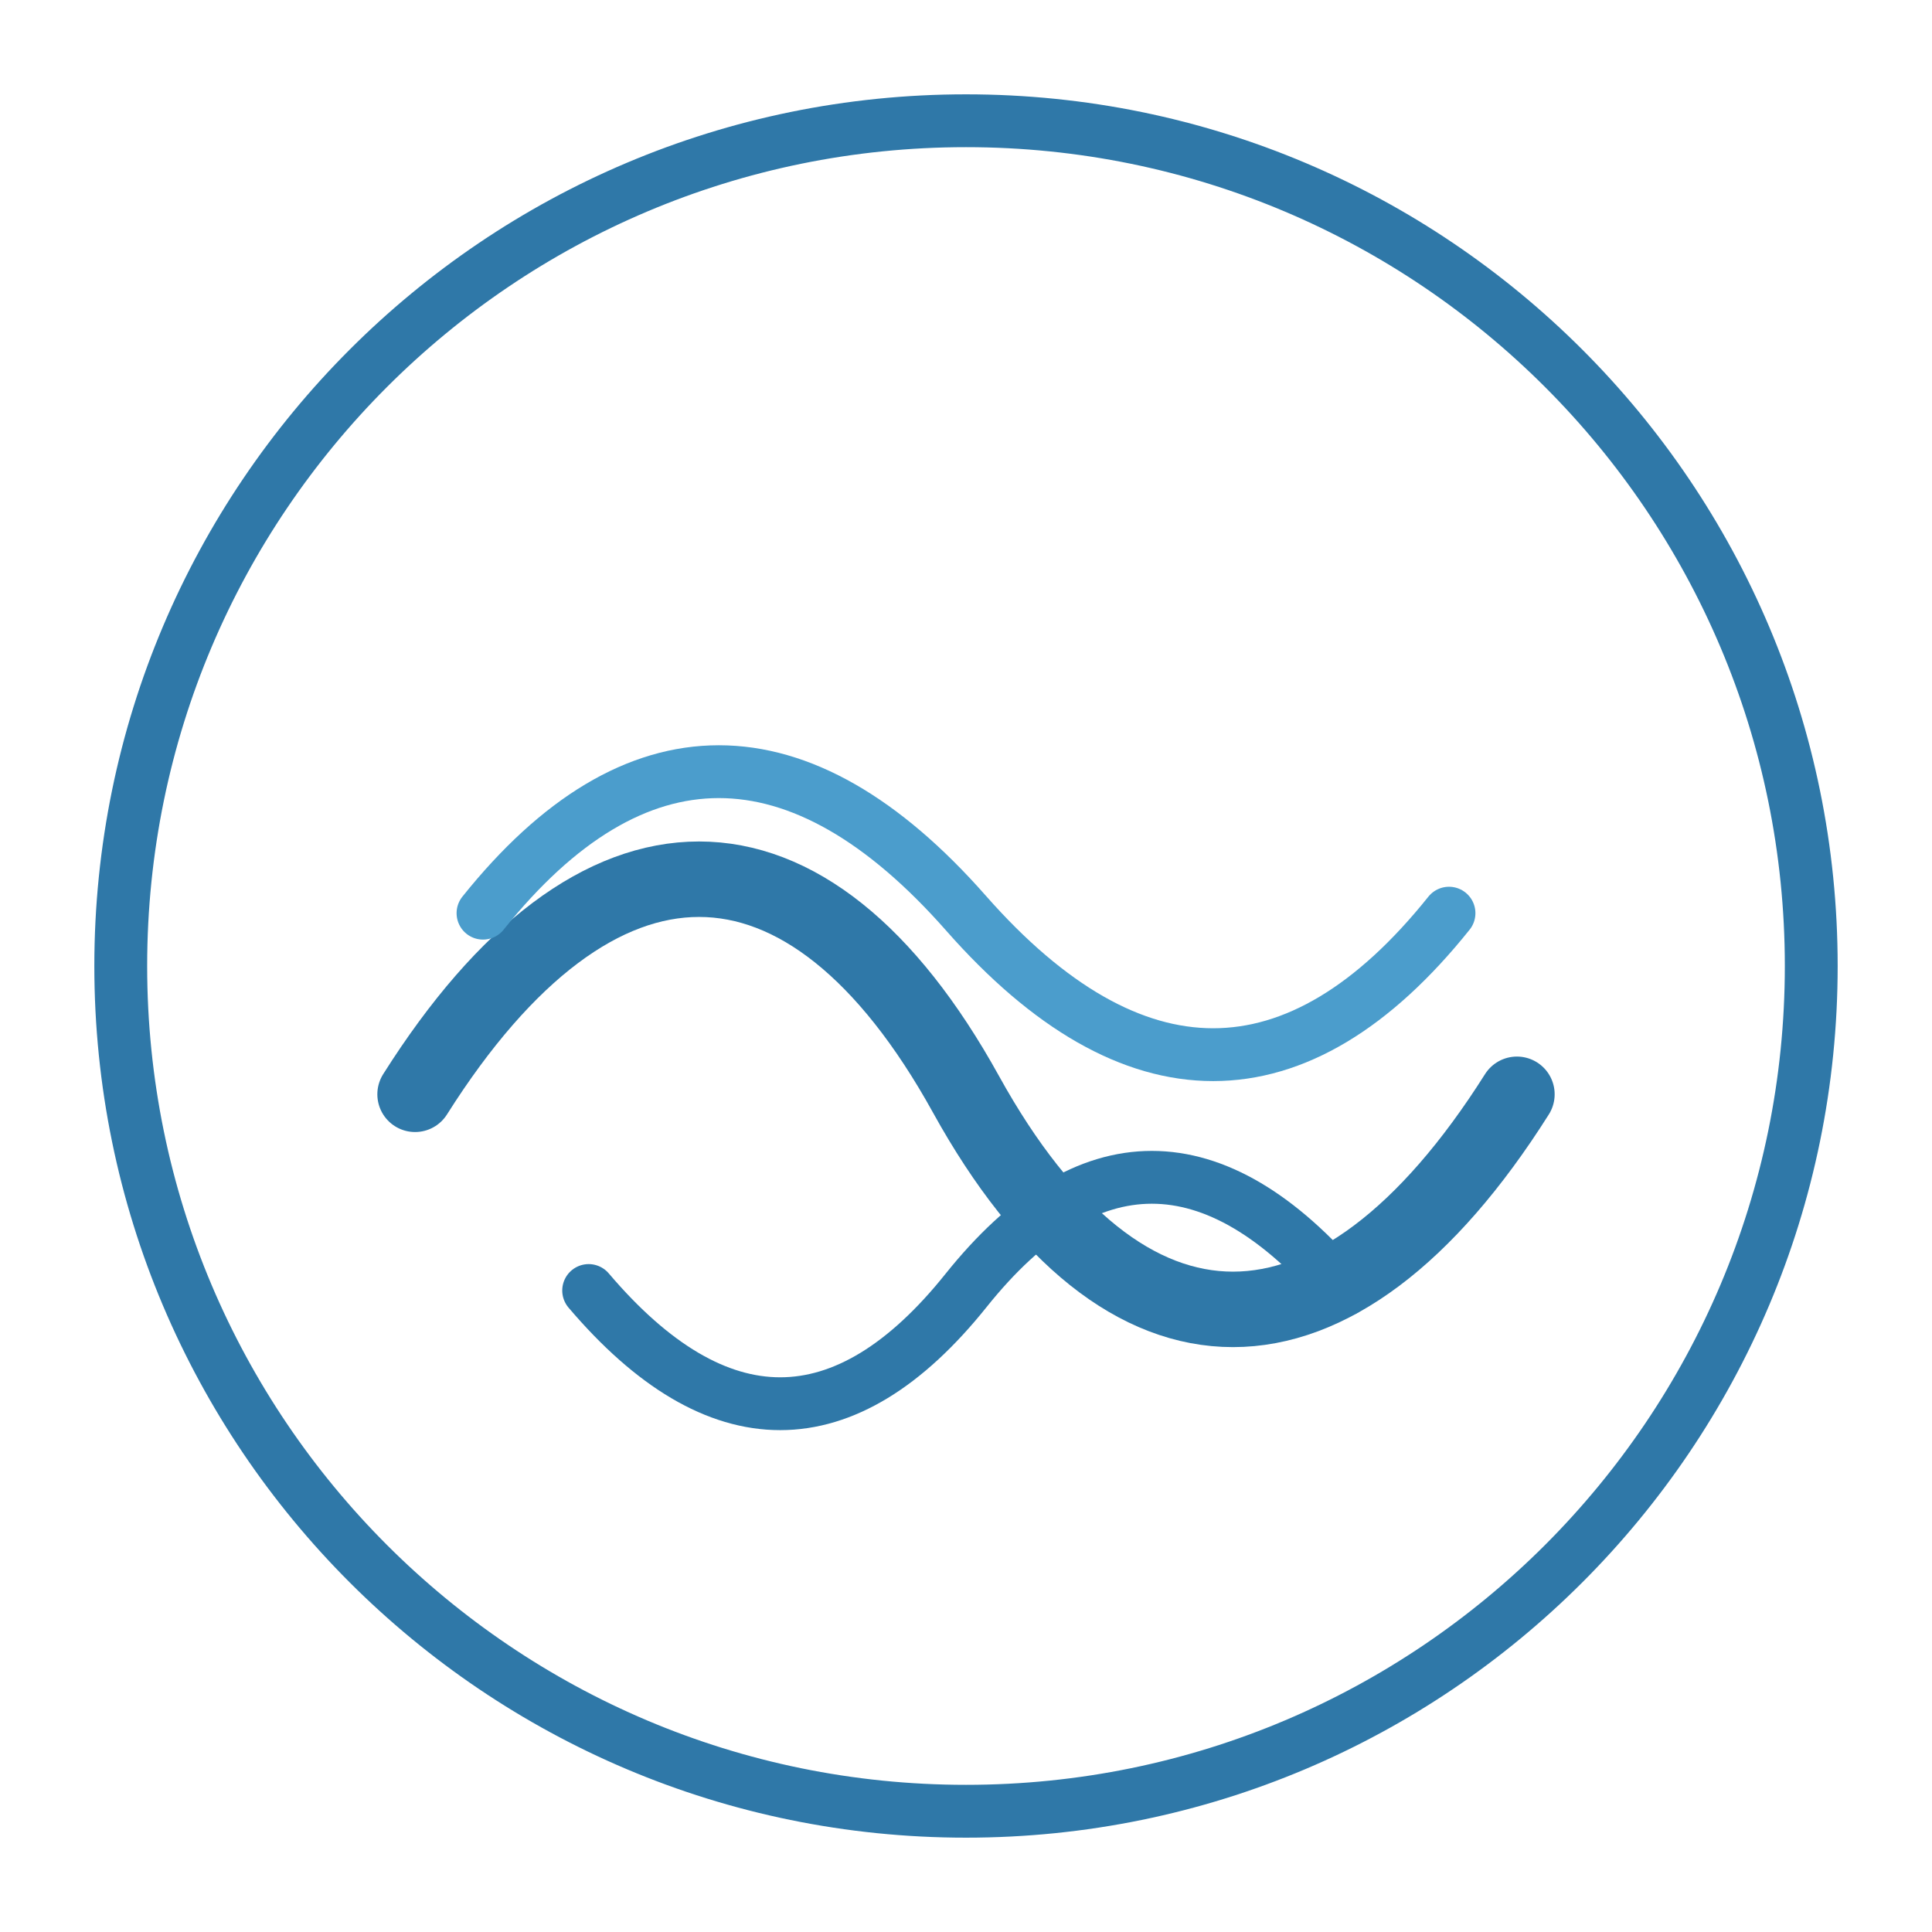
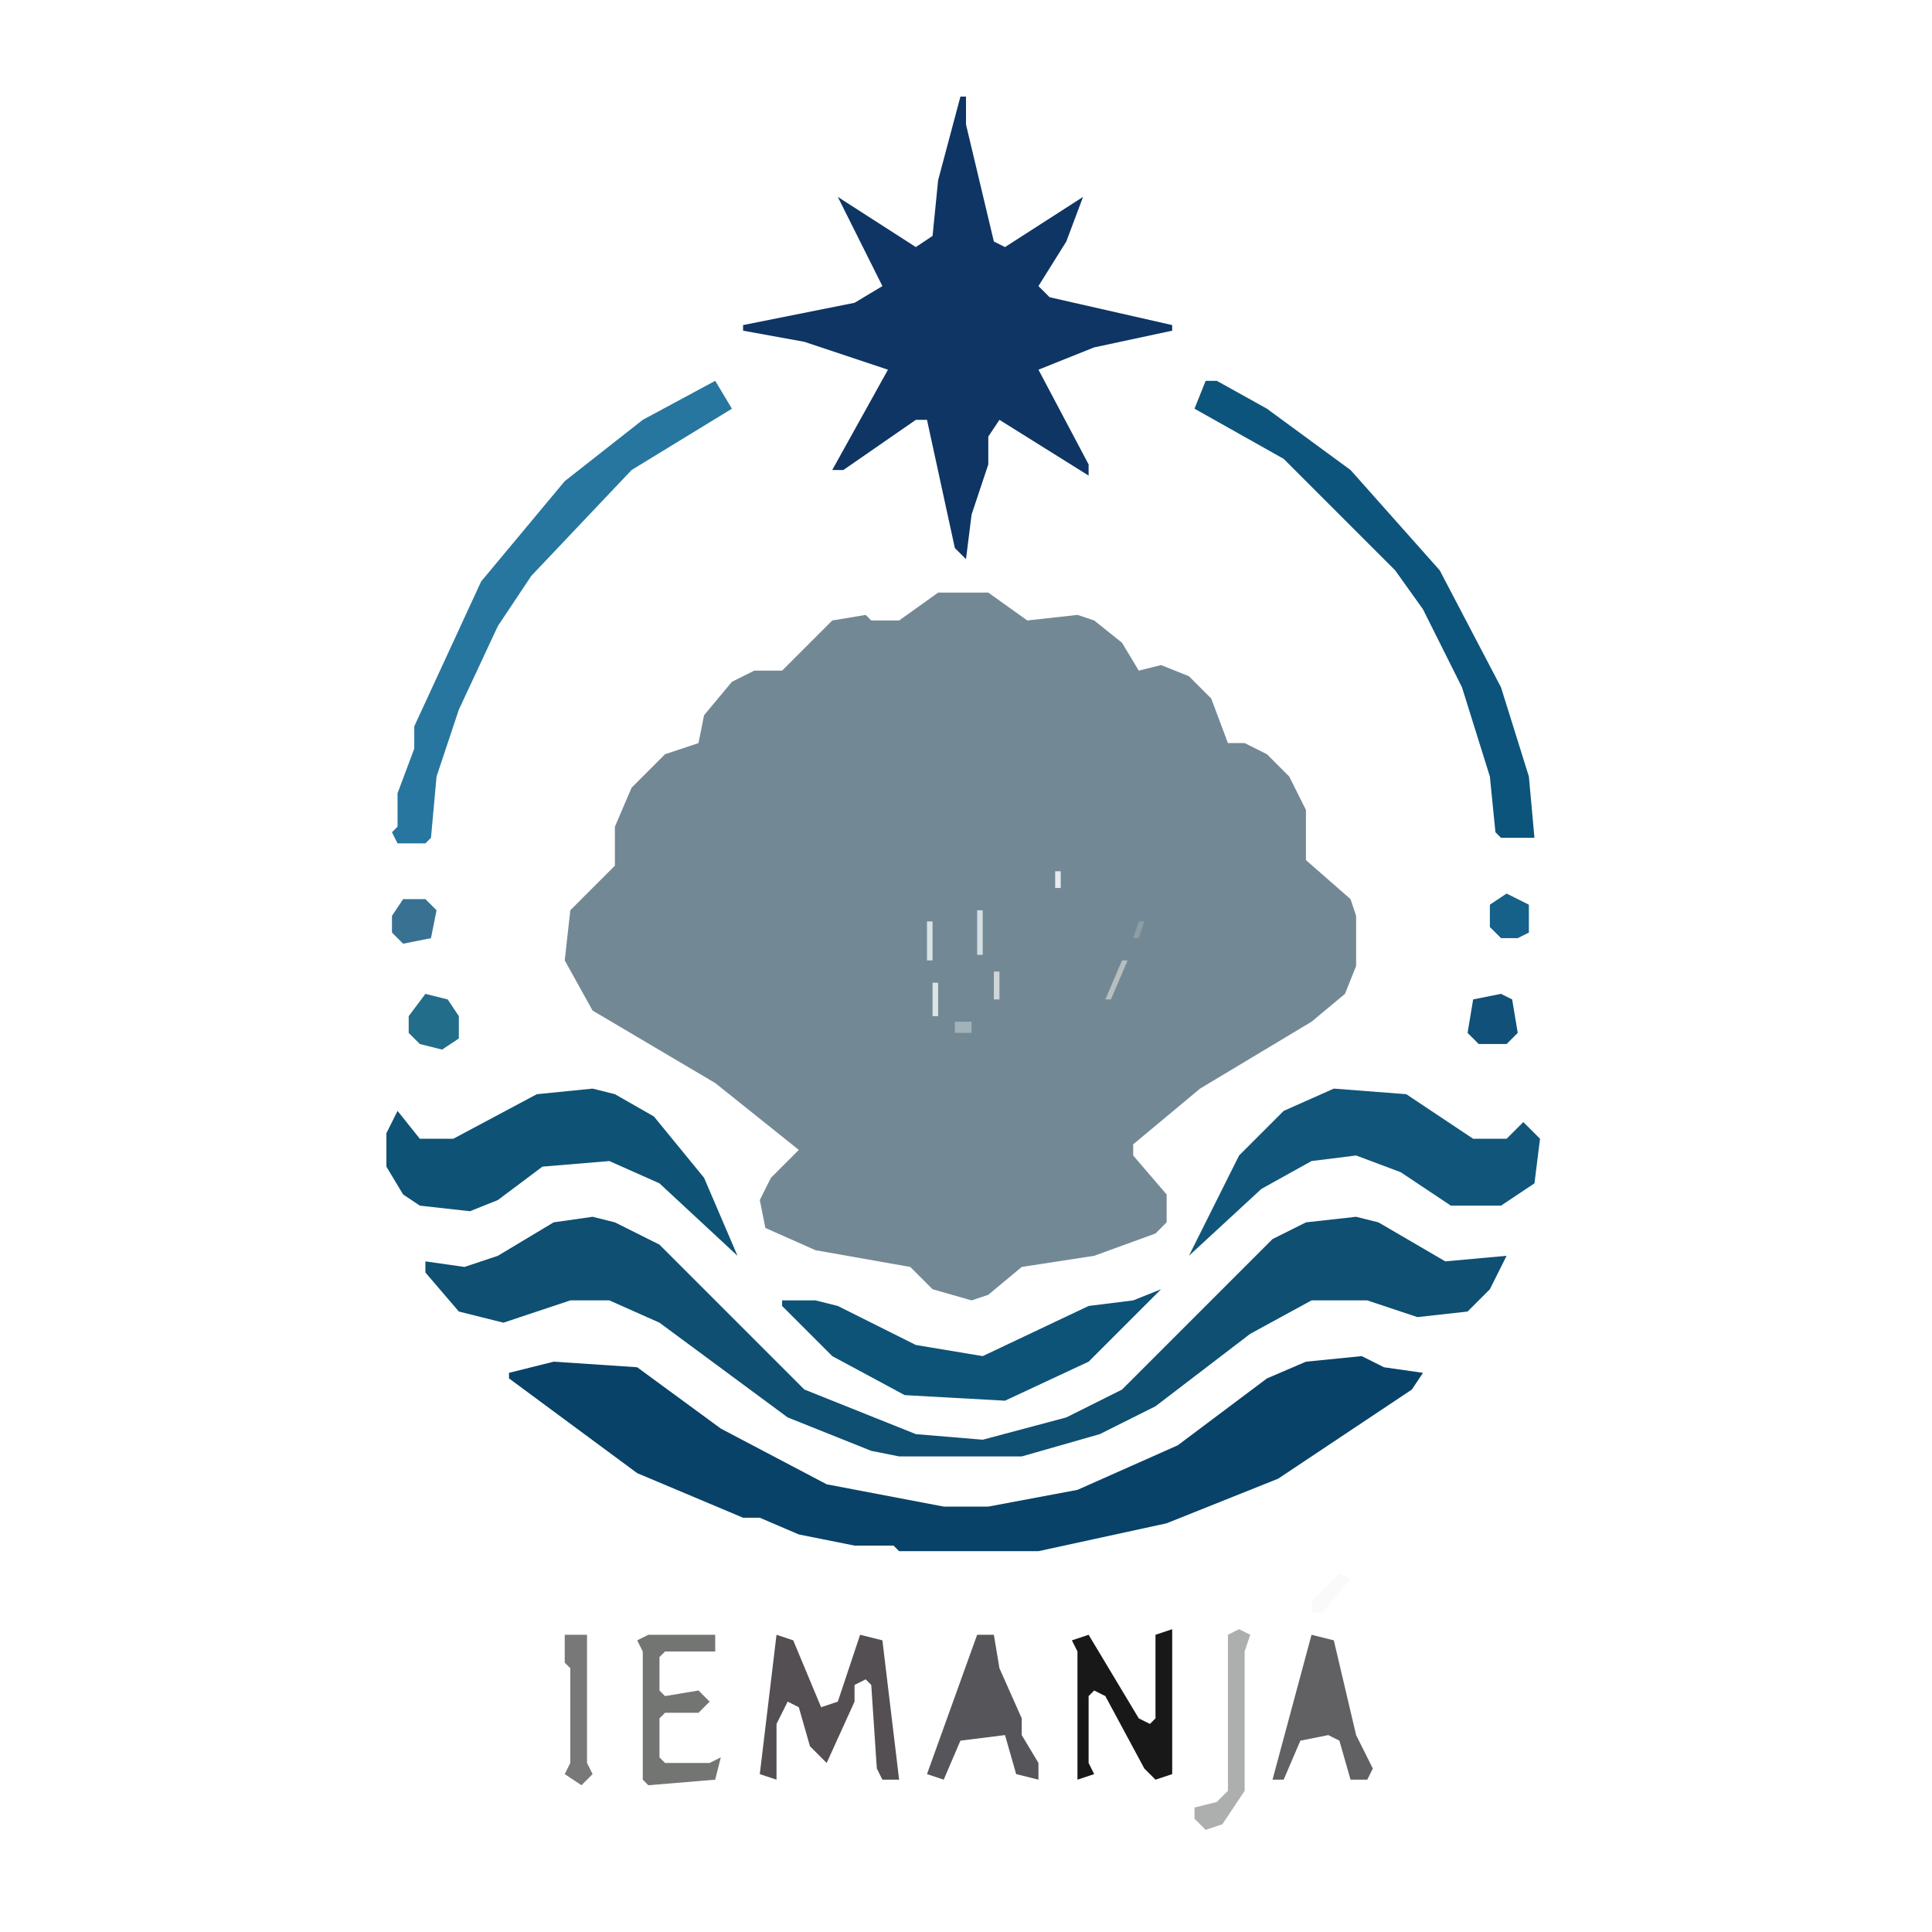
- <svg xmlns="http://www.w3.org/2000/svg" viewBox="0 0 256 256">
-   <circle cx="128" cy="128" r="112" fill="none" stroke="#2f78a8" stroke-width="7" />
-   <path d="M55 145c24-38 52-38 73 0 21 38 49 38 73 0" fill="none" stroke="#2f78a8" stroke-width="10" stroke-linecap="round" />
-   <path d="M64 121c20-25 42-25 64 0 22 25 44 25 64 0" fill="none" stroke="#4b9dcc" stroke-width="7" stroke-linecap="round" />
-   <path d="M78 171c17 20 34 20 50 0 16-20 33-20 50 0" fill="none" stroke="#2f78a8" stroke-width="7" stroke-linecap="round" />
+ <svg xmlns="http://www.w3.org/2000/svg" viewBox="0 0 1000 1000" width="1000" height="1000">
+   <g fill-rule="evenodd" transform="translate(145.192,-16.346) scale(2.884615)">
+     <path d="M 118 112 L 111 117 L 106 117 L 105 116 L 99 117 L 90 126 L 85 126 L 81 128 L 76 134 L 75 139 L 69 141 L 63 147 L 60 154 L 60 161 L 52 169 L 51 178 L 56 187 L 78 200 L 93 212 L 88 217 L 86 221 L 87 226 L 96 230 L 113 233 L 117 237 L 124 239 L 127 238 L 133 233 L 146 231 L 157 227 L 159 225 L 159 220 L 153 213 L 153 211 L 165 201 L 185 189 L 191 184 L 193 179 L 193 170 L 192 167 L 184 160 L 184 151 L 181 145 L 177 141 L 173 139 L 170 139 L 167 131 L 163 127 L 158 125 L 154 126 L 151 121 L 146 117 L 143 116 L 134 117 L 127 112 Z" fill="#738895" />
+     <path d="M 205 252 L 198 251 L 194 249 L 184 250 L 177 253 L 161 265 L 143 273 L 127 276 L 119 276 L 98 272 L 79 262 L 64 251 L 49 250 L 41 252 L 41 253 L 64 270 L 83 278 L 86 278 L 93 281 L 103 283 L 110 283 L 111 284 L 136 284 L 159 279 L 179 271 L 203 255 Z" fill="#084268" />
+     <path d="M 26 234 L 32 241 L 40 243 L 52 239 L 59 239 L 68 243 L 91 260 L 106 266 L 111 267 L 133 267 L 147 263 L 157 258 L 174 245 L 185 239 L 195 239 L 204 242 L 213 241 L 217 237 L 220 231 L 209 232 L 197 225 L 193 224 L 184 225 L 178 228 L 151 255 L 141 260 L 126 264 L 114 263 L 94 255 L 68 229 L 60 225 L 56 224 L 49 225 L 39 231 L 33 233 L 26 232 Z" fill="#0e4f72" />
+     <path d="M 122 23 L 118 38 L 117 48 L 114 50 L 100 41 L 108 57 L 103 60 L 83 64 L 83 65 L 94 67 L 109 72 L 99 90 L 101 90 L 114 81 L 116 81 L 121 104 L 123 106 L 124 98 L 127 89 L 127 84 L 129 81 L 145 91 L 145 89 L 136 72 L 146 68 L 160 65 L 160 64 L 138 59 L 136 57 L 141 49 L 144 41 L 130 50 L 128 49 L 123 28 L 123 23 Z" fill="#0e3563" />
+     <path d="M 19 209 L 19 215 L 22 220 L 25 222 L 34 223 L 39 221 L 47 215 L 59 214 L 68 218 L 82 231 L 76 217 L 67 206 L 60 202 L 56 201 L 46 202 L 31 210 L 25 210 L 21 205 Z" fill="#0e5376" />
+     <path d="M 163 231 L 176 219 L 185 214 L 193 213 L 201 216 L 210 222 L 219 222 L 225 218 L 226 210 L 223 207 L 220 210 L 214 210 L 202 202 L 189 201 L 180 205 L 172 213 Z" fill="#11567a" />
+     <path d="M 78 74 L 65 81 L 51 92 L 36 110 L 24 136 L 24 140 L 21 148 L 21 154 L 20 155 L 21 157 L 26 157 L 27 156 L 28 145 L 32 133 L 39 118 L 45 109 L 63 90 L 81 79 Z" fill="#27769f" />
+     <path d="M 166 74 L 164 79 L 180 88 L 200 108 L 205 115 L 212 129 L 217 145 L 218 155 L 219 156 L 225 156 L 224 145 L 219 129 L 208 108 L 192 90 L 177 79 L 168 74 Z" fill="#0c547c" />
+     <path d="M 158 237 L 153 239 L 145 240 L 126 249 L 114 247 L 100 240 L 96 239 L 90 239 L 90 240 L 99 249 L 112 256 L 130 257 L 145 250 Z" fill="#0d5378" />
+     <path d="M 89 299 L 86 324 L 89 325 L 89 315 L 91 311 L 93 312 L 95 319 L 98 322 L 103 311 L 103 308 L 105 307 L 106 308 L 107 323 L 108 325 L 111 325 L 108 300 L 104 299 L 100 311 L 97 312 L 92 300 Z" fill="#534f52" />
+     <path d="M 160 298 L 157 299 L 157 314 L 156 315 L 154 314 L 145 299 L 142 300 L 143 302 L 143 325 L 146 324 L 145 322 L 145 310 L 146 309 L 148 310 L 155 323 L 157 325 L 160 324 Z" fill="#181819" />
+     <path d="M 125 299 L 116 324 L 119 325 L 122 318 L 130 317 L 132 324 L 136 325 L 136 322 L 133 317 L 133 314 L 129 305 L 128 299 Z" fill="#56565a" />
+     <path d="M 64 300 L 65 302 L 65 325 L 66 326 L 78 325 L 79 321 L 77 322 L 69 322 L 68 321 L 68 314 L 69 313 L 75 313 L 77 311 L 75 309 L 69 310 L 68 309 L 68 303 L 69 302 L 78 302 L 78 299 L 66 299 Z" fill="#737573" />
+     <path d="M 185 299 L 178 325 L 180 325 L 183 318 L 188 317 L 190 318 L 192 325 L 195 325 L 196 323 L 193 317 L 189 300 Z" fill="#616163" />
+     <path d="M 172 298 L 170 299 L 170 327 L 168 329 L 164 330 L 164 332 L 166 334 L 169 333 L 173 327 L 173 302 L 174 299 Z" fill="#adaeae" />
+     <path d="M 51 299 L 51 304 L 52 305 L 52 322 L 51 324 L 54 326 L 56 324 L 55 322 L 55 299 Z" fill="#797879" />
+     <path d="M 214 185 L 213 191 L 215 193 L 220 193 L 222 191 L 221 185 L 219 184 Z" fill="#115078" />
+     <path d="M 26 184 L 23 188 L 23 191 L 25 193 L 29 194 L 32 192 L 32 188 L 30 185 Z" fill="#226d8a" />
+     <path d="M 22 167 L 20 170 L 20 173 L 22 175 L 27 174 L 28 169 L 26 167 Z" fill="#397192" />
+     <path d="M 220 166 L 217 168 L 217 172 L 219 174 L 222 174 L 224 173 L 224 168 Z" fill="#156189" />
+     <path d="M 192 289 L 190 288 L 185 293 L 185 295 L 187 295 Z" fill="#fbfafa" />
+     <path d="M 125 169 L 125 177 L 126 177 L 126 169 Z" fill="#d3dfe2" />
+     <path d="M 116 171 L 116 178 L 117 178 L 117 171 Z" fill="#d8e3e4" />
+     <path d="M 152 178 L 151 178 L 148 185 L 149 185 Z" fill="#b7bebe" />
+     <path d="M 117 182 L 117 188 L 118 188 L 118 182 Z" fill="#dbe5e3" />
+     <path d="M 128 180 L 128 185 L 129 185 L 129 180 Z" fill="#d0d6d8" />
+     <path d="M 121 189 L 121 191 L 124 191 L 124 189 Z" fill="#a1b2b9" />
+     <path d="M 139 162 L 139 165 L 140 165 L 140 162 Z" fill="#e8ebed" />
+     <path d="M 155 171 L 154 171 L 153 174 L 154 174 Z" fill="#8d9da4" />
+   </g>
</svg>
